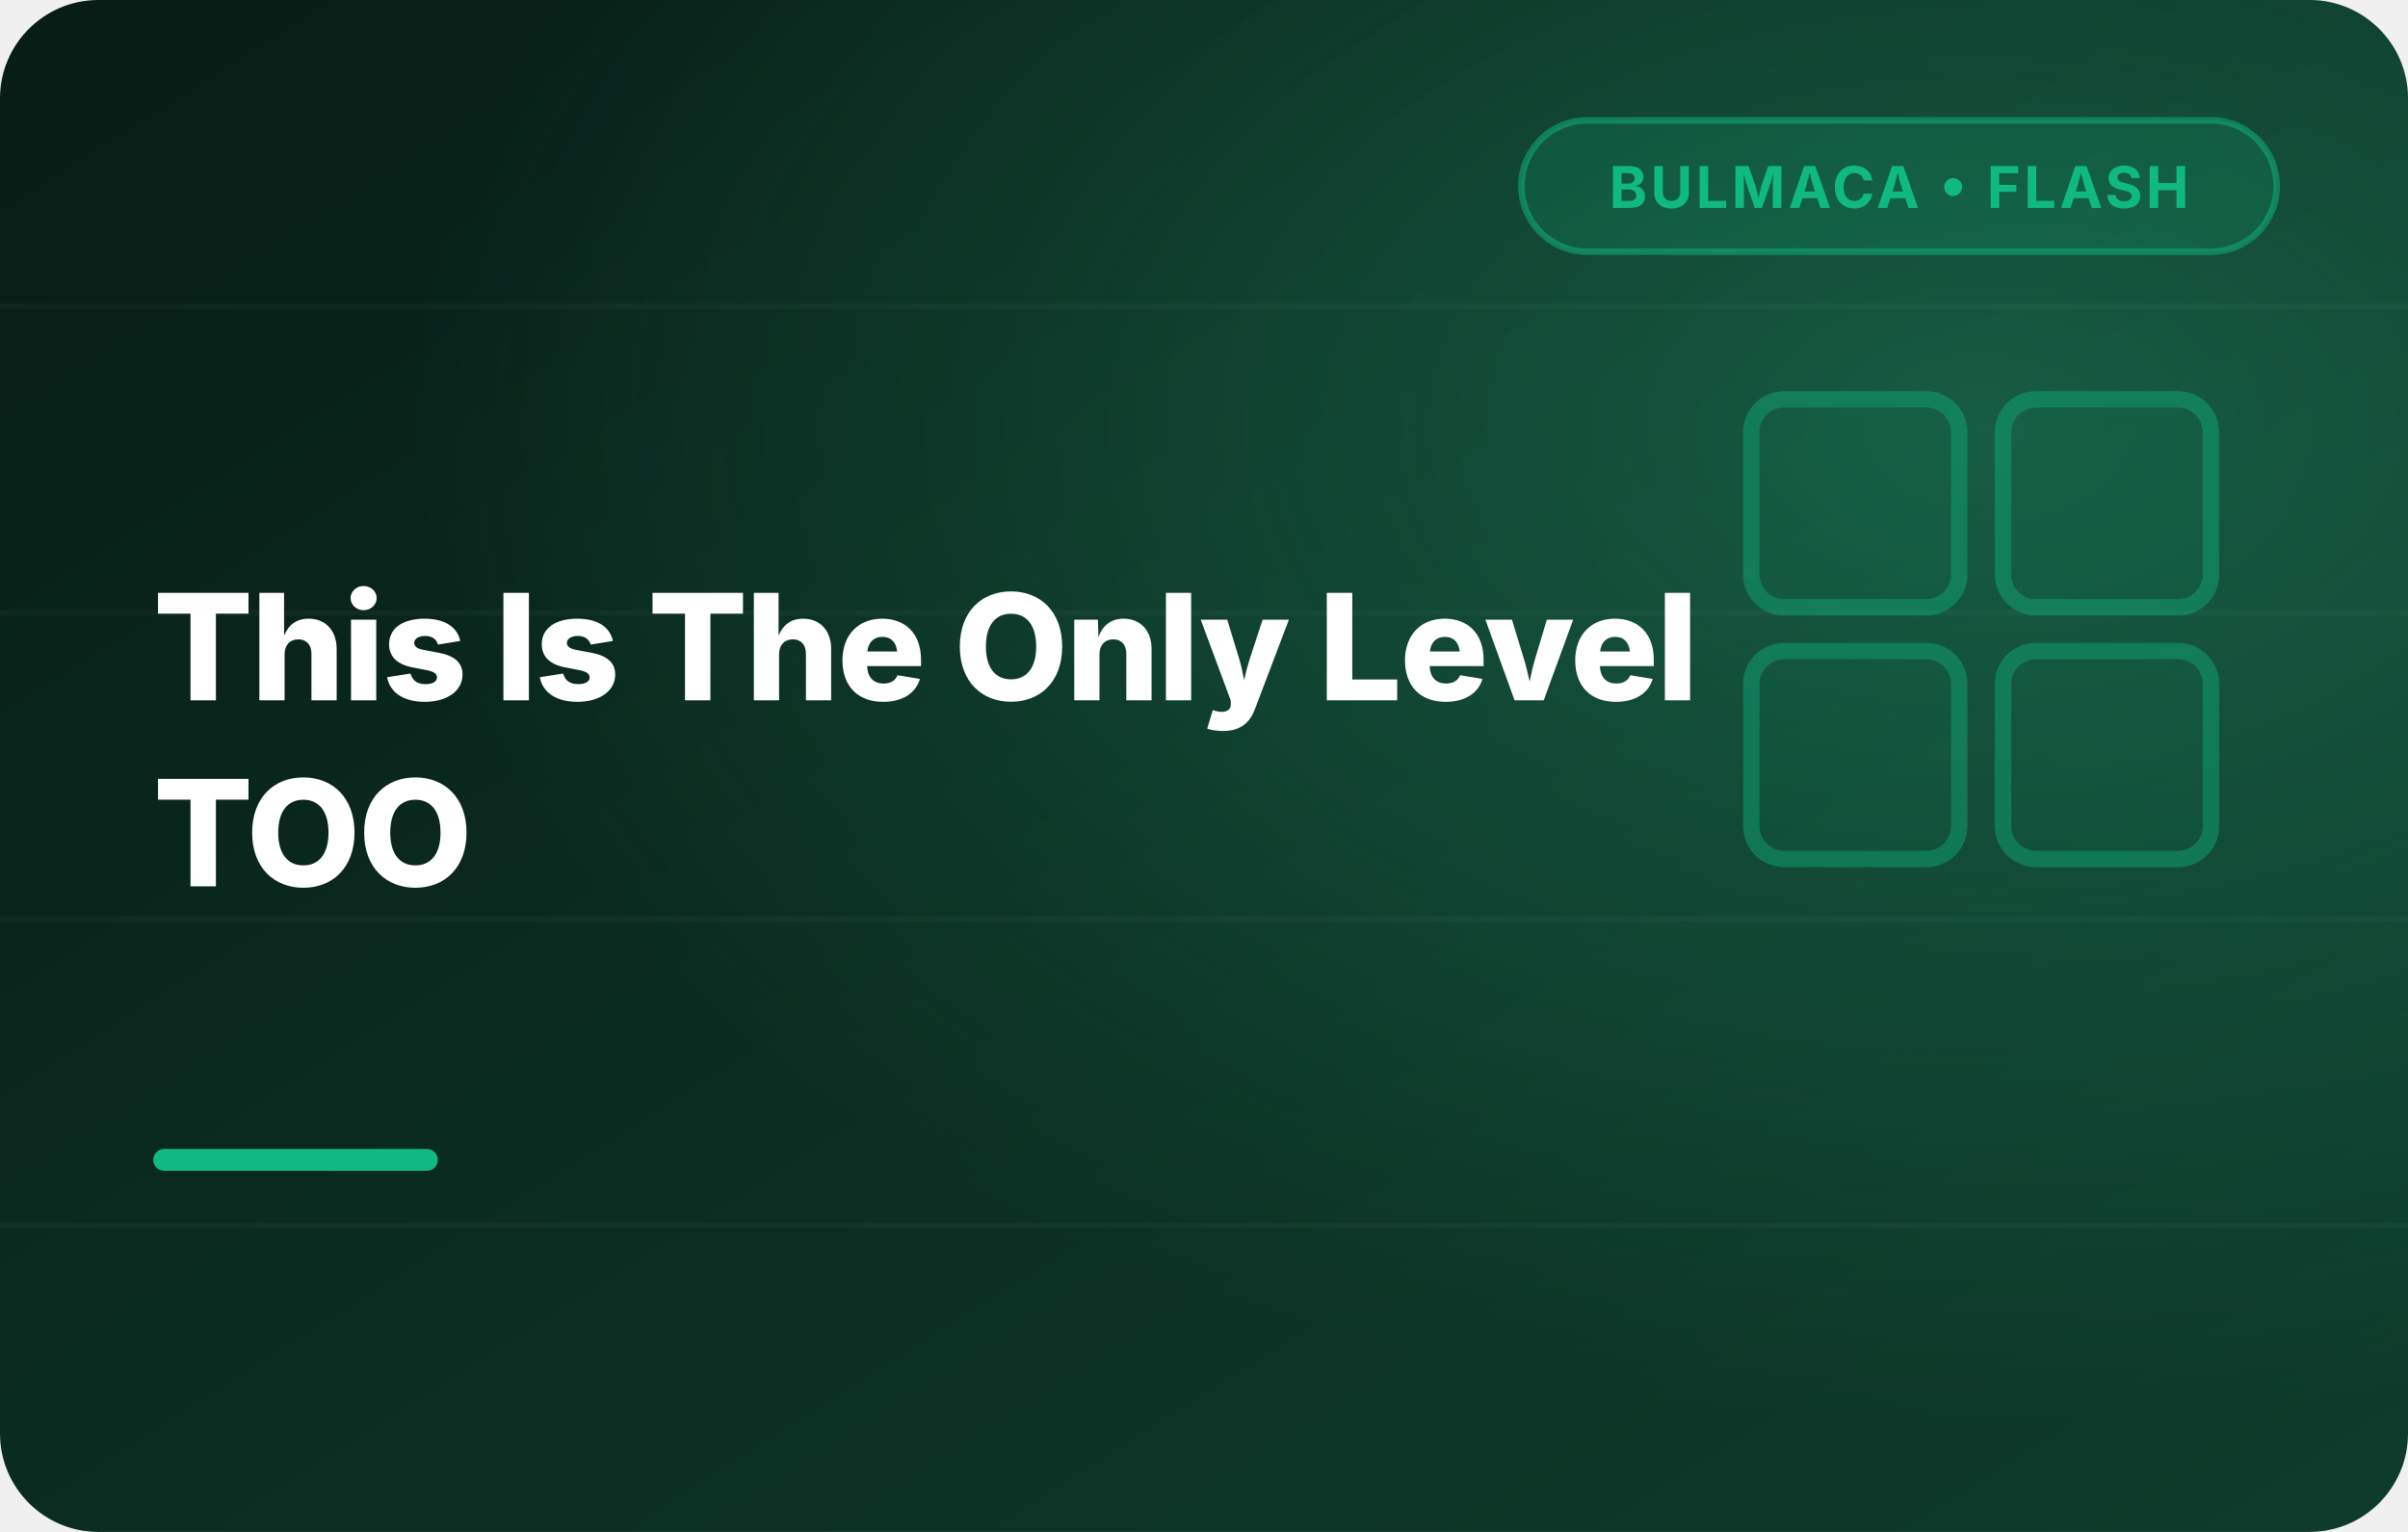
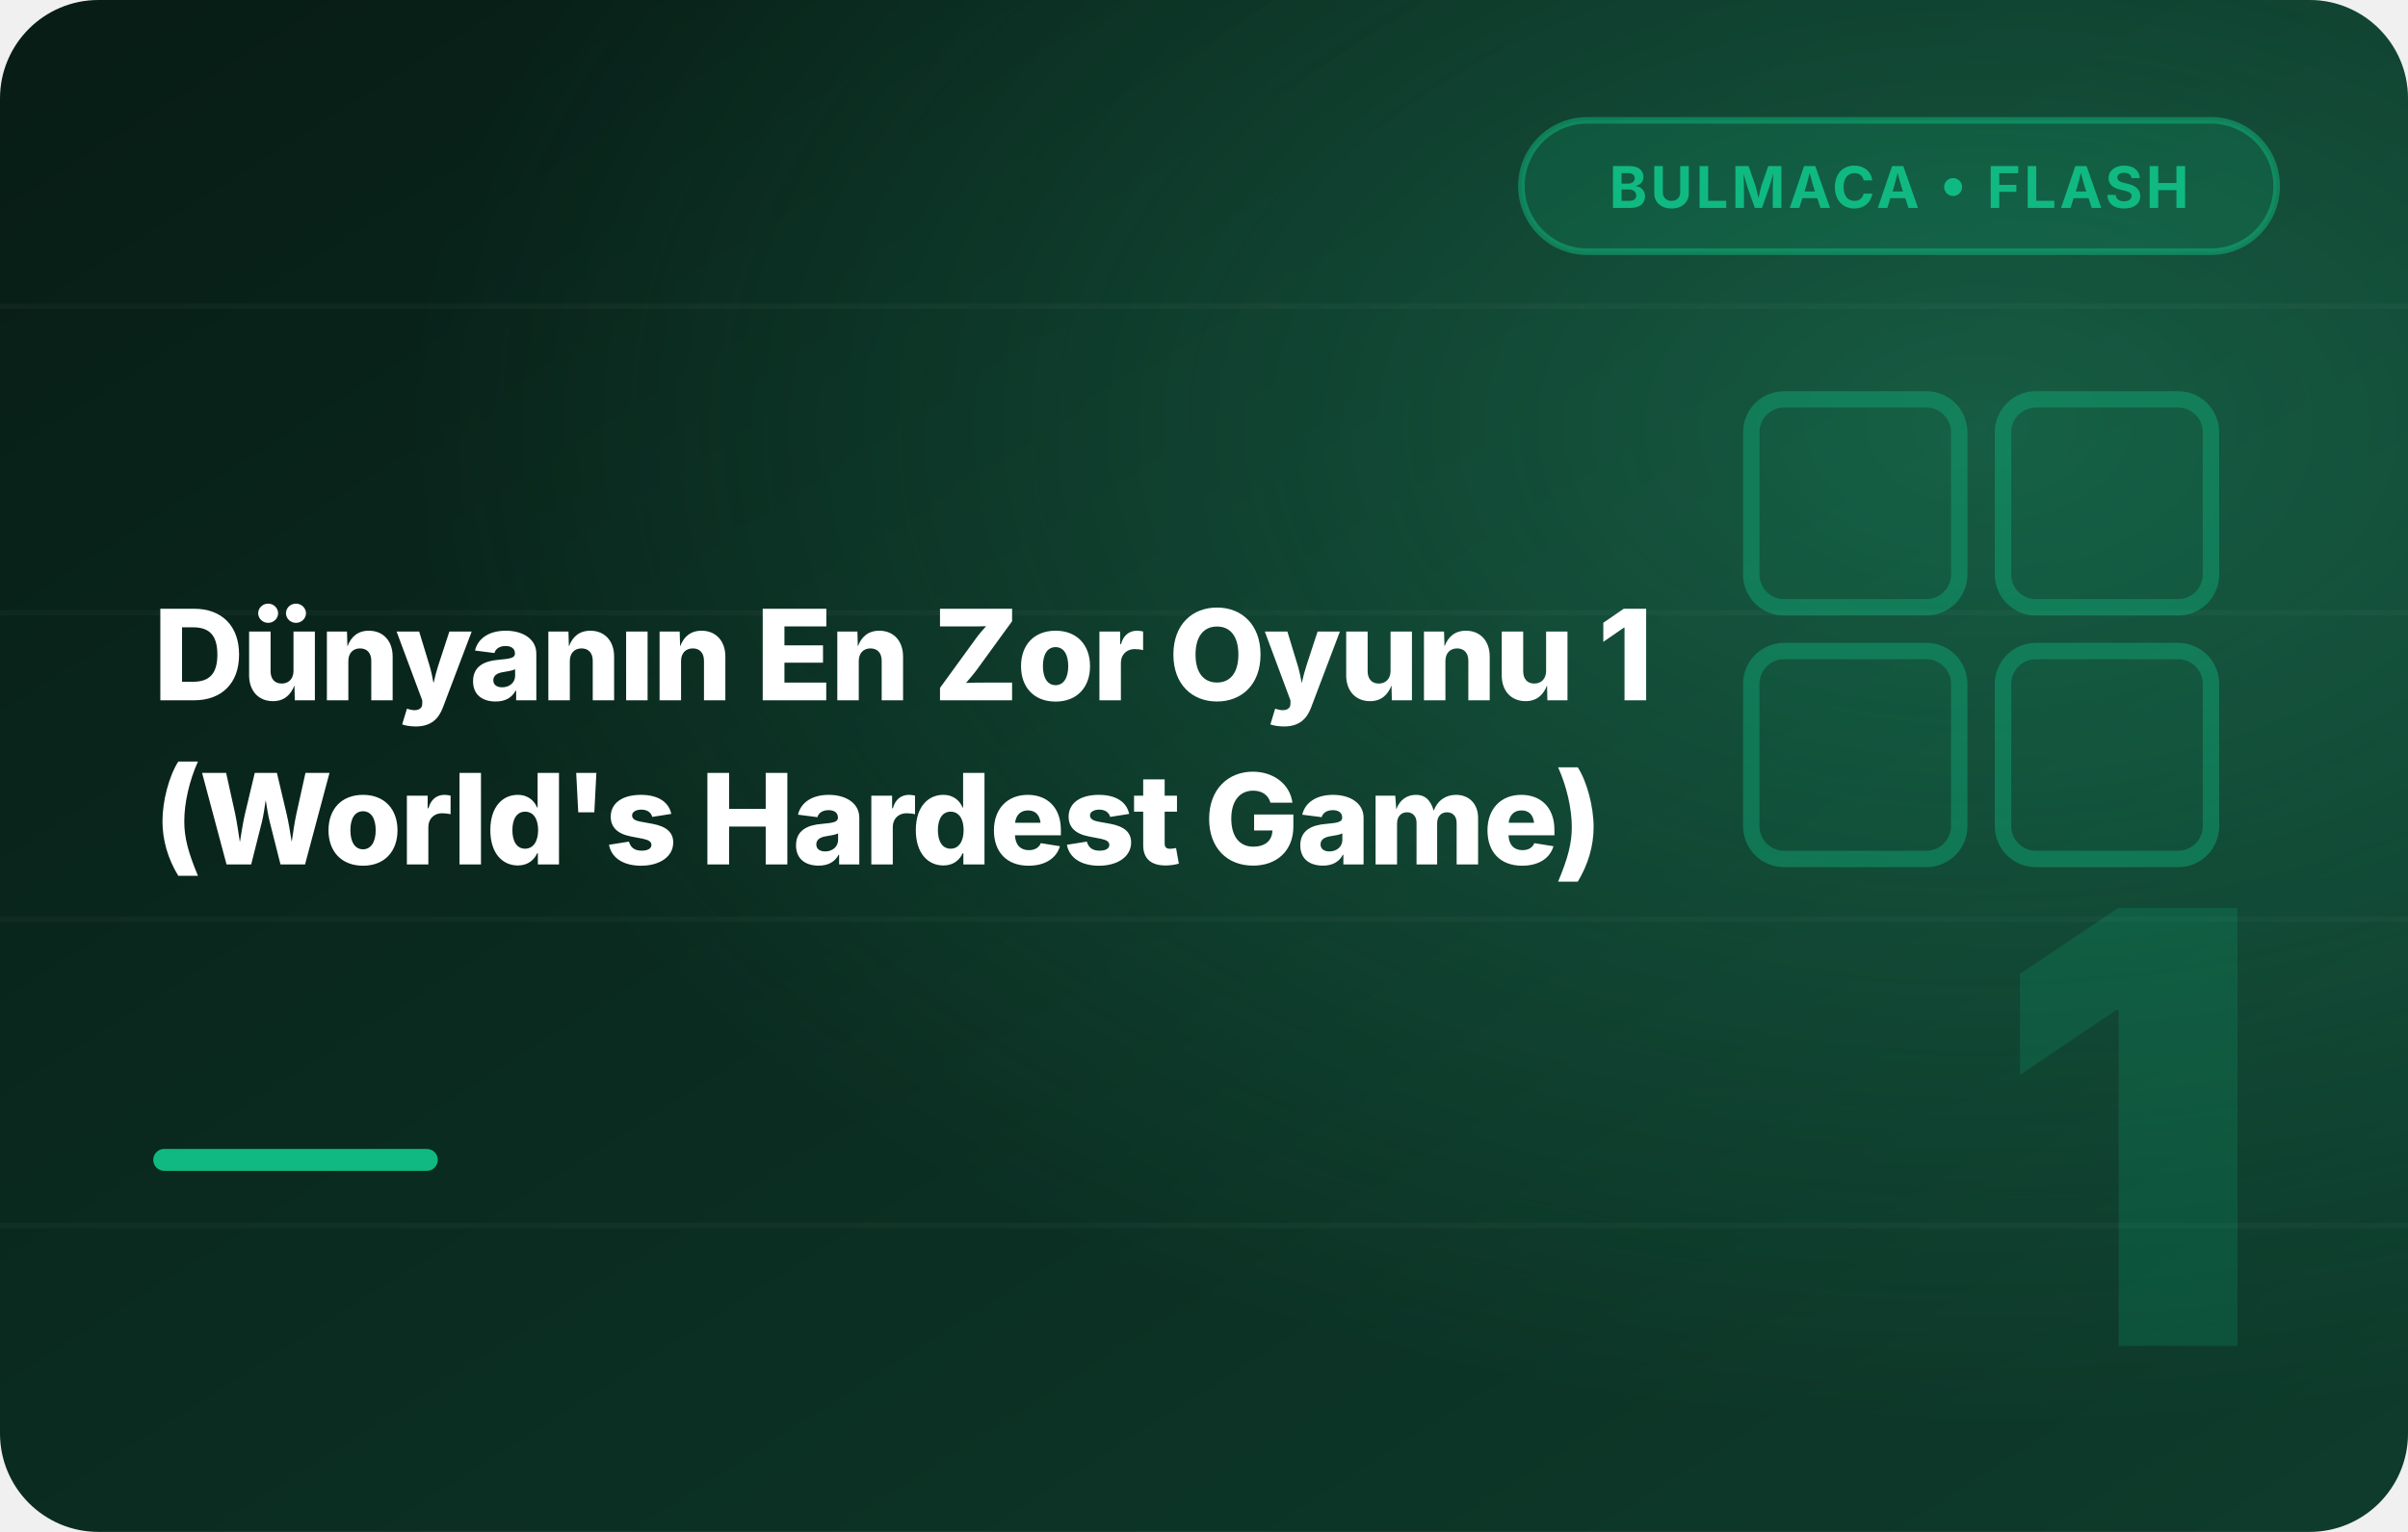
<svg xmlns="http://www.w3.org/2000/svg" viewBox="0 0 440 280" width="440" height="280">
  <defs>
-     <linearGradient id="g-this-is-the-only-level-too" x1="0" y1="0" x2="1" y2="1">
+     <linearGradient id="g-dunyanin-en-zor-oyunu-1-worlds-hardest-game" x1="0" y1="0" x2="1" y2="1">
      <stop offset="0%" stop-color="#071c15" />
      <stop offset="100%" stop-color="#0e3c2c" />
    </linearGradient>
-     <radialGradient id="r-this-is-the-only-level-too" cx="0.82" cy="0.28" r="0.65">
+     <radialGradient id="r-dunyanin-en-zor-oyunu-1-worlds-hardest-game" cx="0.82" cy="0.28" r="0.65">
      <stop offset="0%" stop-color="#34d399" stop-opacity="0.28" />
      <stop offset="100%" stop-color="#34d399" stop-opacity="0" />
    </radialGradient>
  </defs>
-   <rect width="440" height="280" rx="18" fill="url(#g-this-is-the-only-level-too)" />
-   <rect width="440" height="280" rx="18" fill="url(#r-this-is-the-only-level-too)" />
+   <rect width="440" height="280" rx="18" fill="url(#g-dunyanin-en-zor-oyunu-1-worlds-hardest-game)" />
+   <rect width="440" height="280" rx="18" fill="url(#r-dunyanin-en-zor-oyunu-1-worlds-hardest-game)" />
  <path d="M0 56 H440 M0 112 H440 M0 168 H440 M0 224 H440" stroke="#ffffff" stroke-opacity="0.03" stroke-width="1" />
+   <text x="414" y="246" text-anchor="end" fill="#10b981" fill-opacity="0.18" font-family="Inter,Arial,sans-serif" font-size="110" font-weight="900">1</text>
  <g transform="translate(362,115)" stroke="#10b981" stroke-width="3" fill="#10b981" fill-opacity="0.12" opacity="0.4">
    <rect x="-42" y="-42" width="38" height="38" rx="6" />
    <rect x="4" y="-42" width="38" height="38" rx="6" />
    <rect x="-42" y="4" width="38" height="38" rx="6" />
    <rect x="4" y="4" width="38" height="38" rx="6" />
  </g>
  <rect x="278" y="22" width="138" height="24" rx="12" fill="#10b981" fill-opacity="0.16" stroke="#10b981" stroke-opacity="0.5" stroke-width="1.2" />
  <text x="347" y="38" text-anchor="middle" fill="#10b981" font-family="Inter,Segoe UI,Arial,sans-serif" font-size="10.5" font-weight="700" letter-spacing="0.6">BULMACA • FLASH</text>
-   <text x="28" y="128" fill="#ffffff" font-family="Inter,Segoe UI,Arial,sans-serif" font-size="27" font-weight="800" letter-spacing="-0.4">This Is The Only Level</text>
-   <text x="28" y="162" fill="#ffffff" font-family="Inter,Segoe UI,Arial,sans-serif" font-size="27" font-weight="800" letter-spacing="-0.4">TOO</text>
+   <text x="28" y="128" fill="#ffffff" font-family="Inter,Segoe UI,Arial,sans-serif" font-size="23" font-weight="800" letter-spacing="-0.4">Dünyanın En Zor Oyunu 1</text>
+   <text x="28" y="158" fill="#ffffff" font-family="Inter,Segoe UI,Arial,sans-serif" font-size="23" font-weight="800" letter-spacing="-0.4">(World's Hardest Game)</text>
  <rect x="28" y="210" width="52" height="4" rx="2" fill="#10b981" />
</svg>
